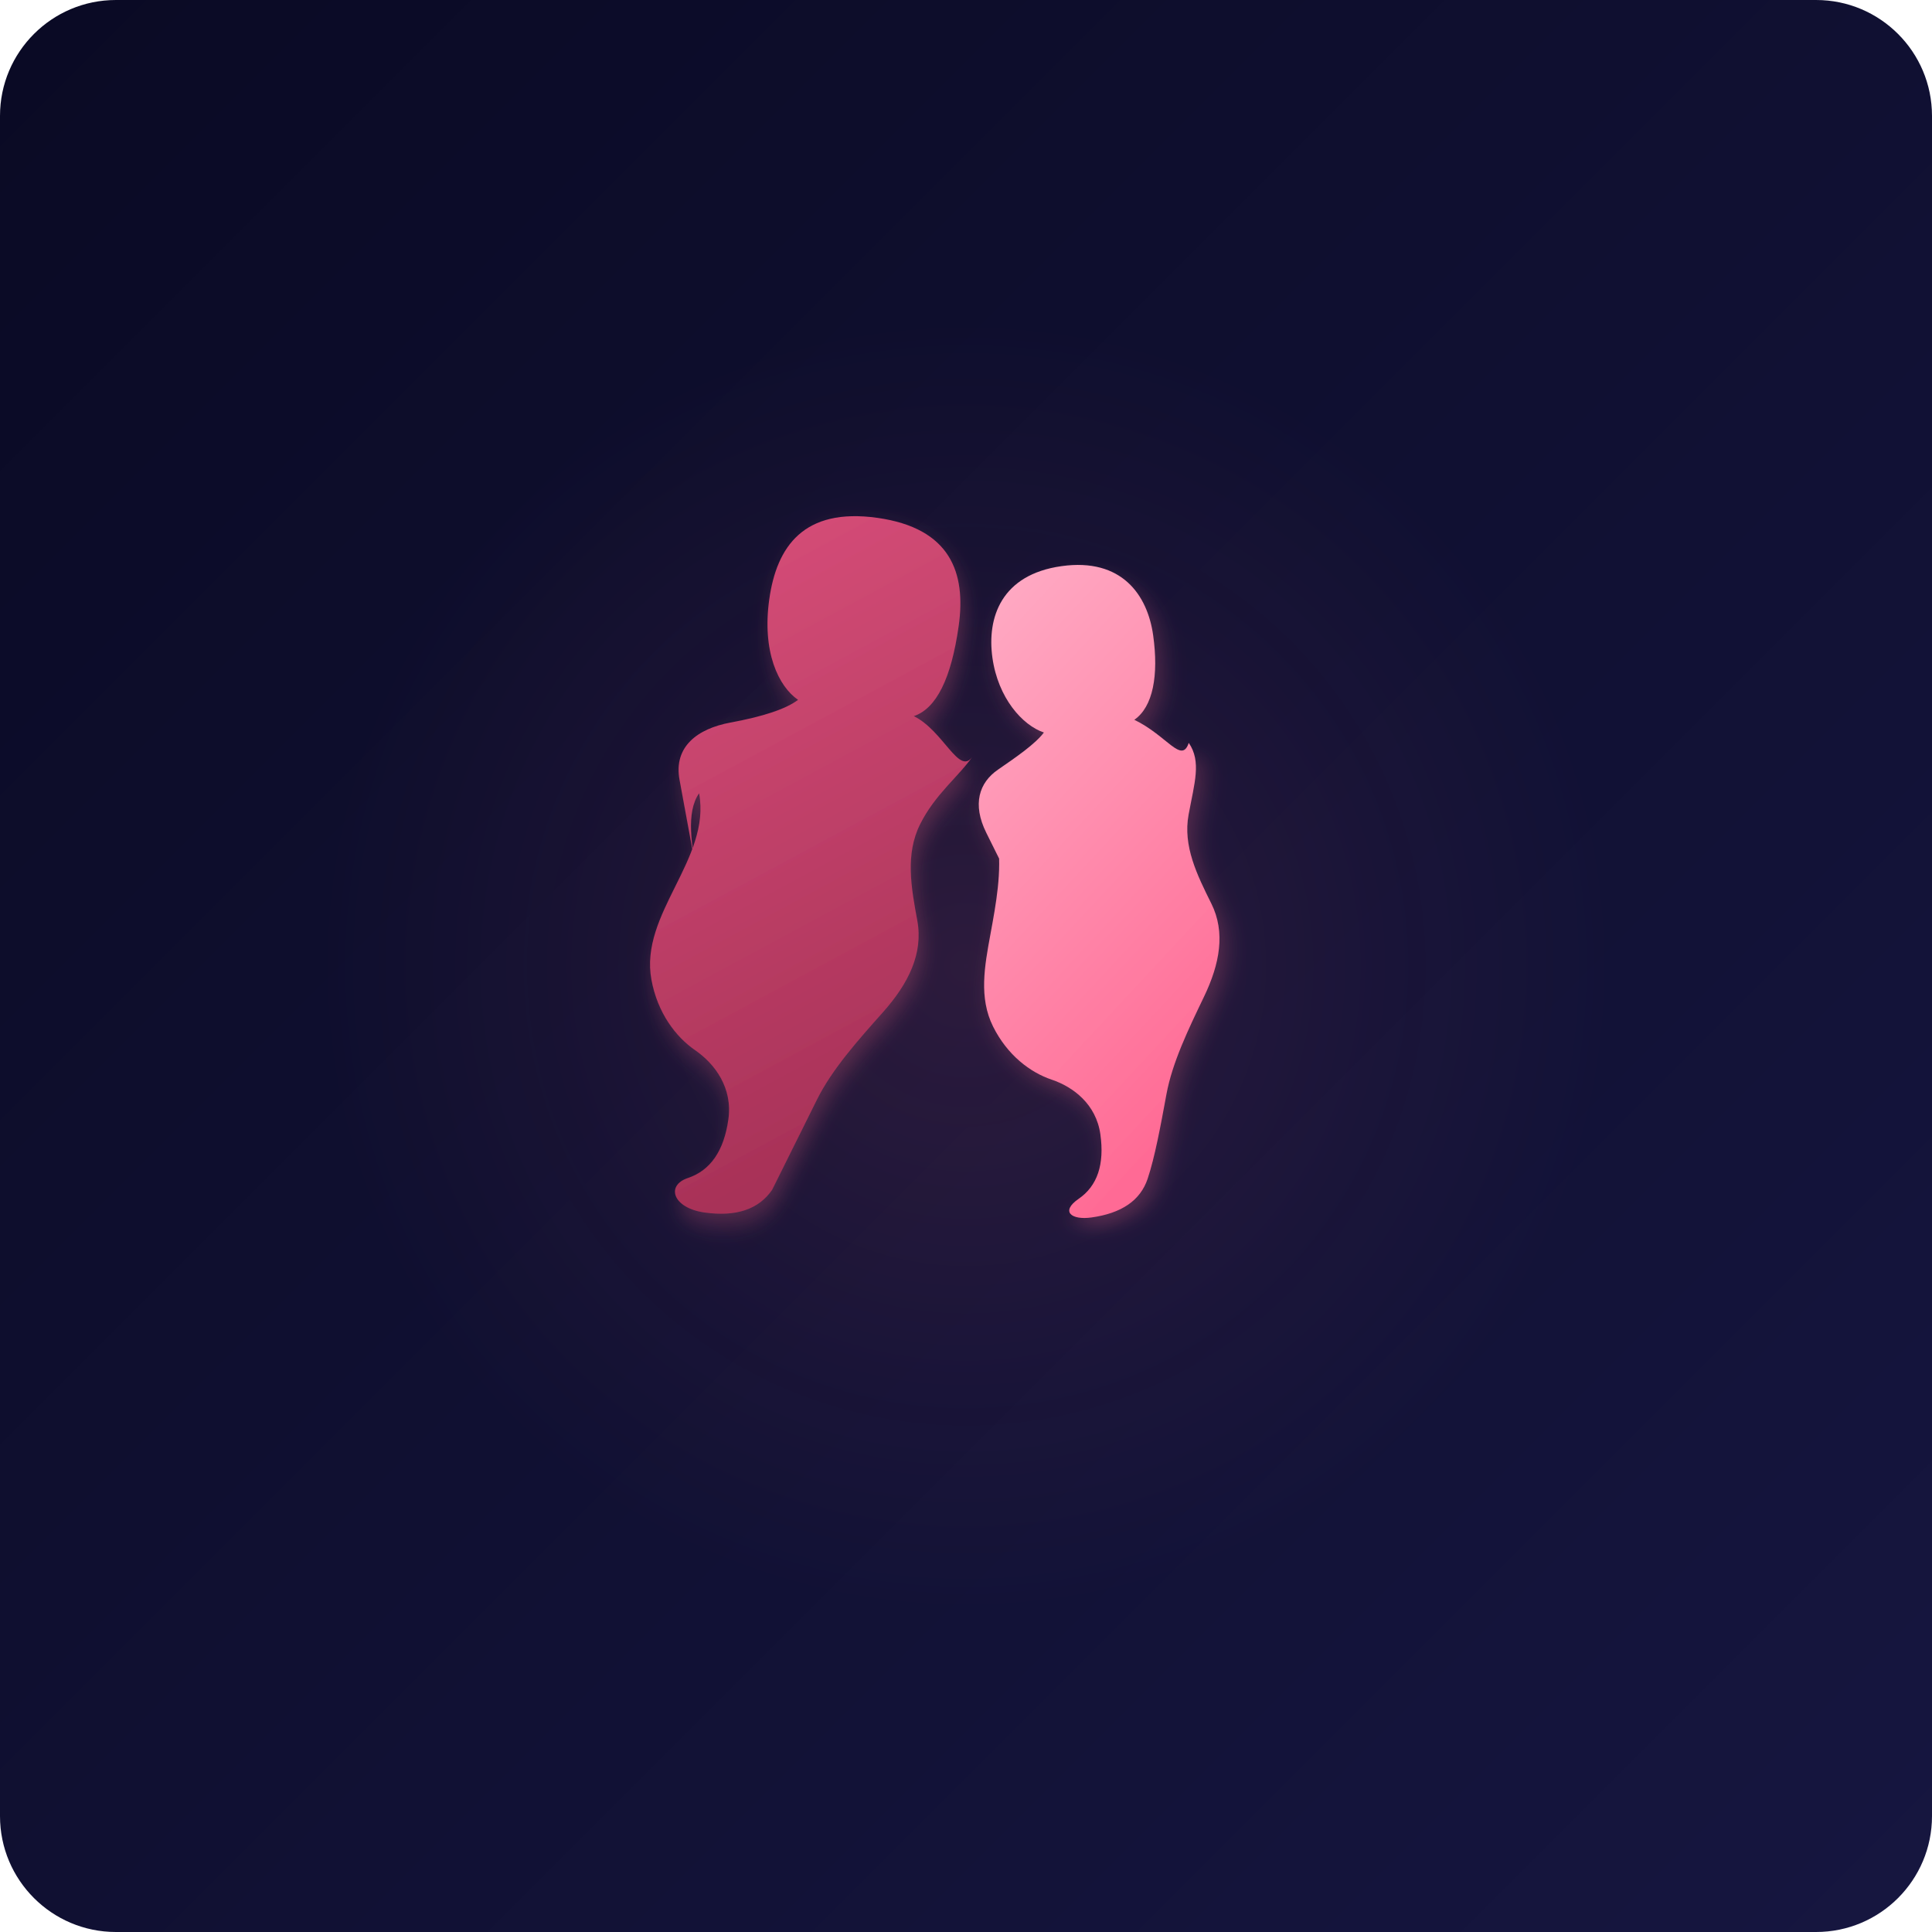
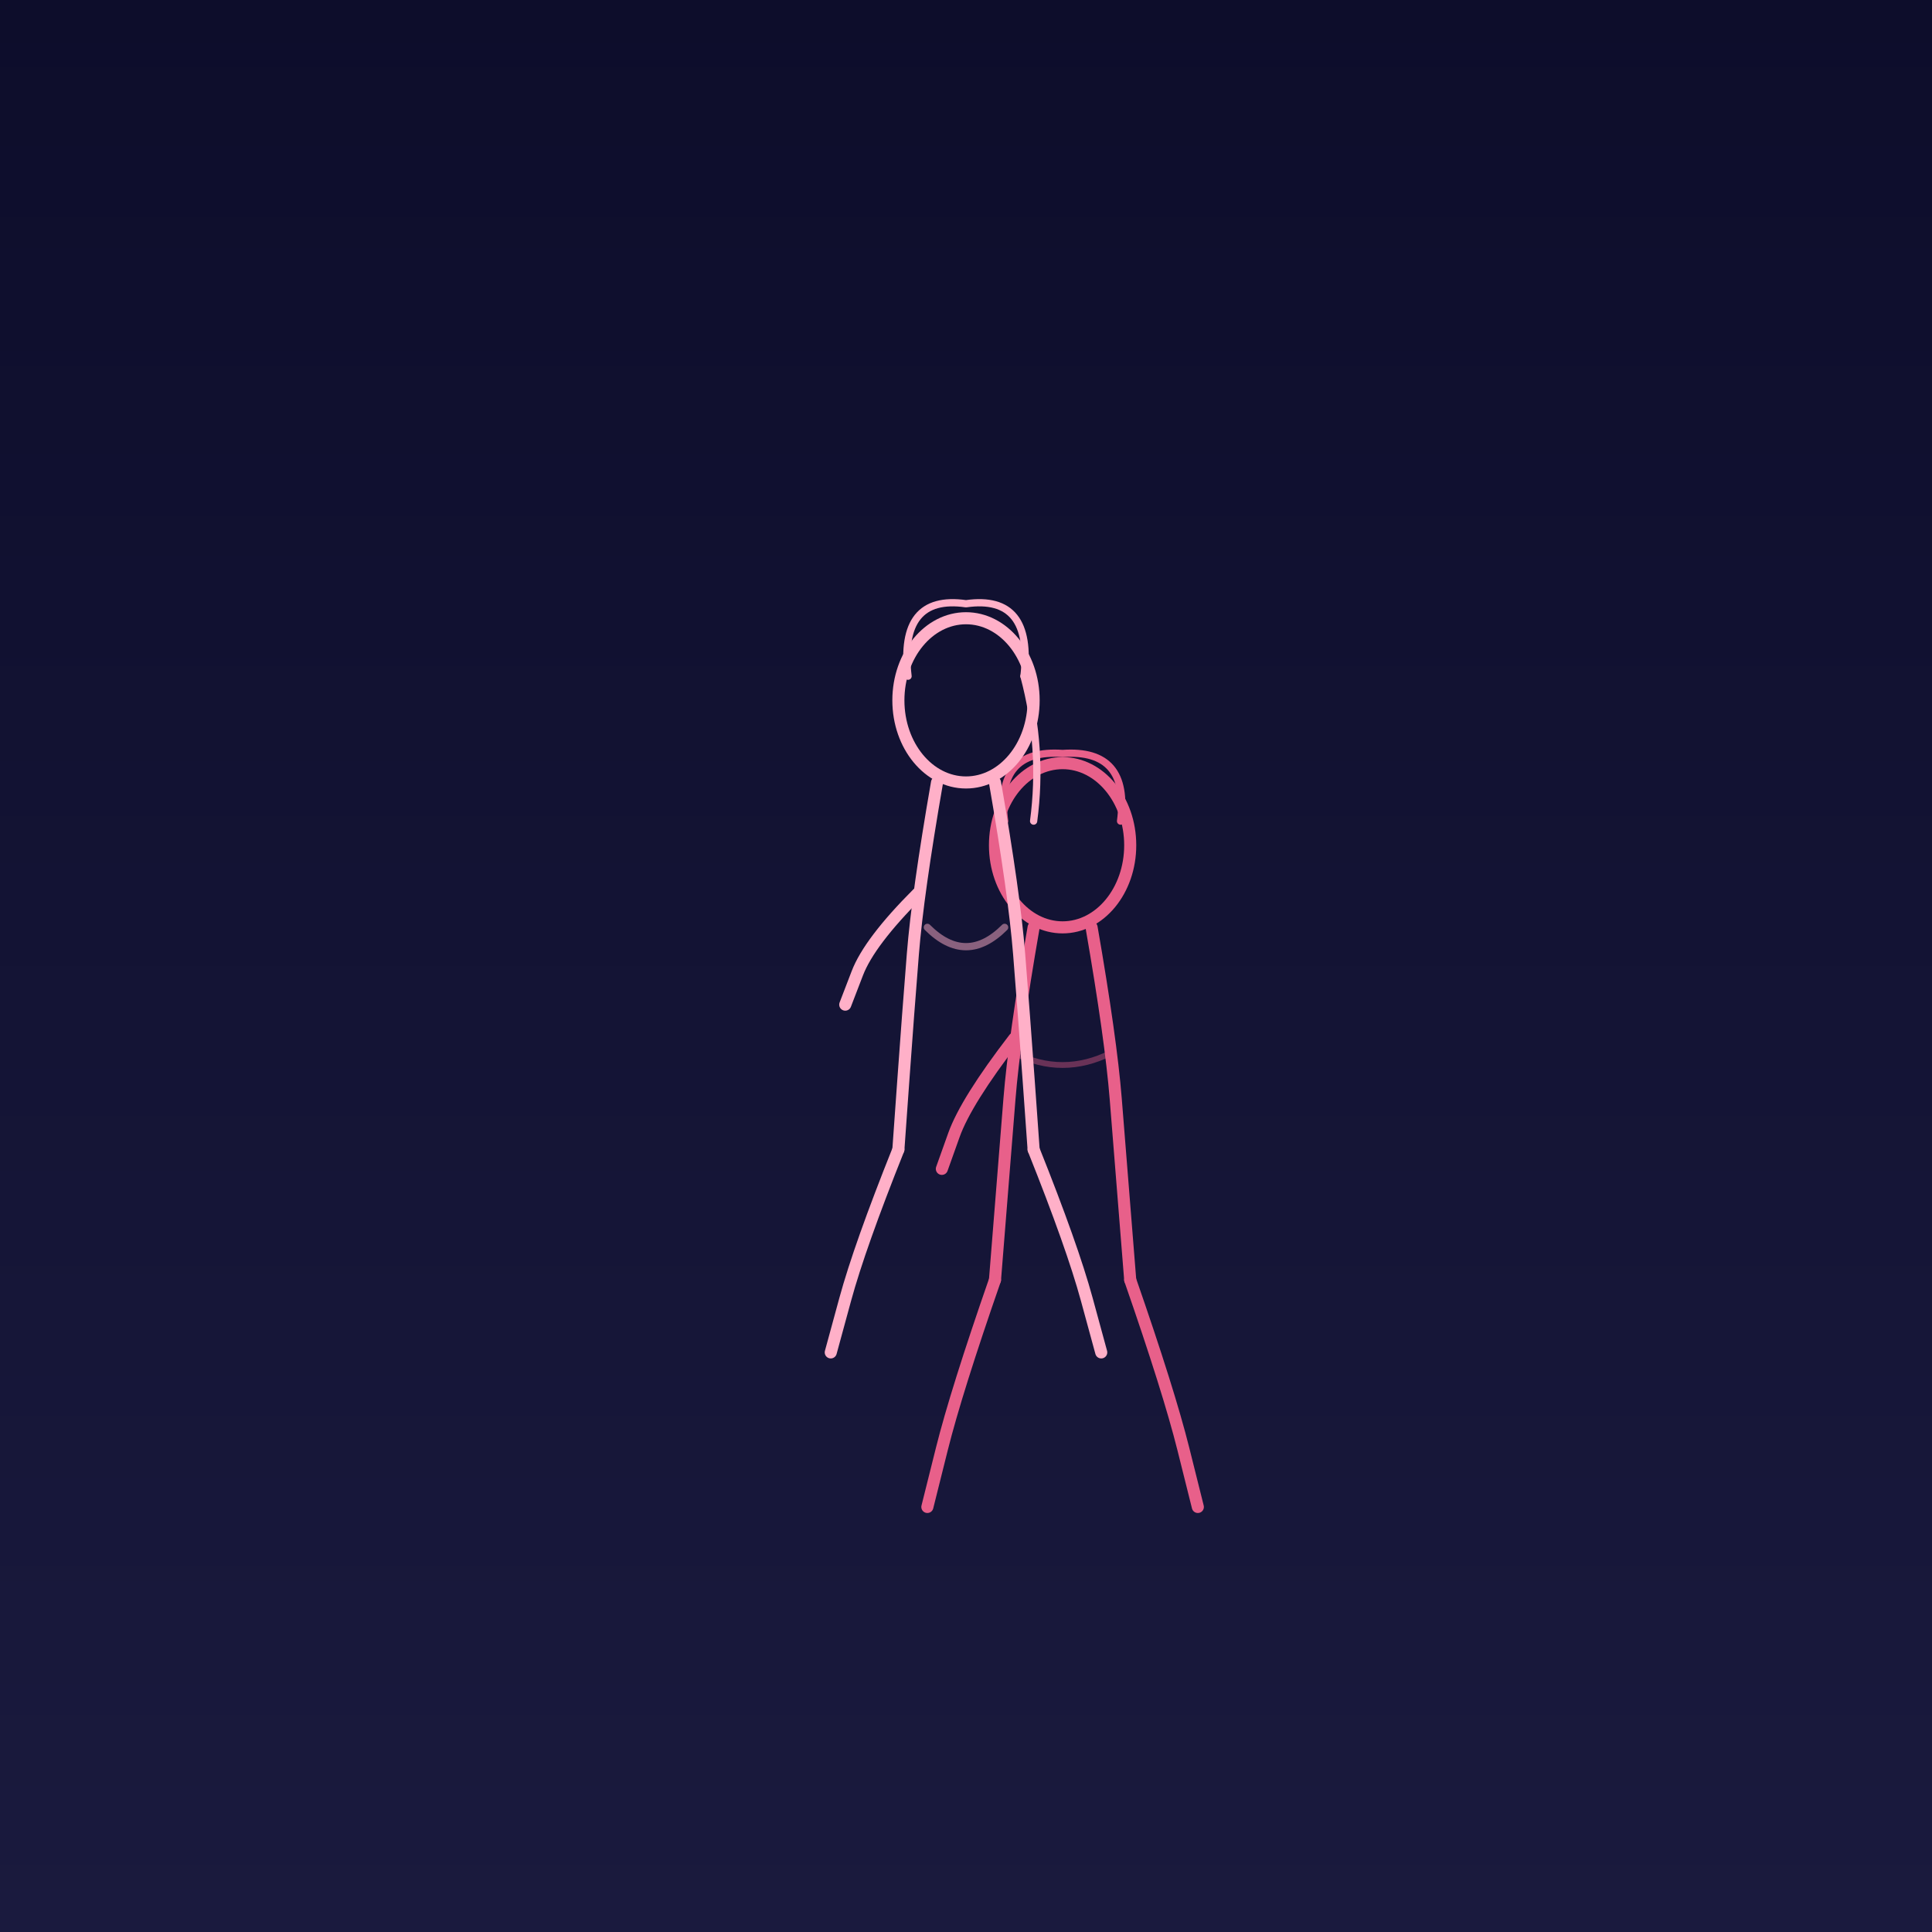
<svg xmlns="http://www.w3.org/2000/svg" viewBox="0 0 400 400" width="400" height="400">
  <defs>
-     <linearGradient id="bg" x1="0" y1="0" x2="1" y2="1">
-       <stop offset="0%" stop-color="#0a0a24" />
-       <stop offset="100%" stop-color="#161640" />
+     <linearGradient id="bg" x1="0" y1="0" x2="0" y2="1">
+       <stop offset="0%" stop-color="#0d0d2b" />
+       <stop offset="100%" stop-color="#1a1a3e" />
    </linearGradient>
-     <linearGradient id="p1" x1="0" y1="0" x2="0.3" y2="1">
-       <stop offset="0%" stop-color="#FFB0C8" />
-       <stop offset="100%" stop-color="#FF6B95" />
-     </linearGradient>
-     <linearGradient id="p2" x1="0" y1="0" x2="0.3" y2="1">
-       <stop offset="0%" stop-color="#D94F7A" />
-       <stop offset="100%" stop-color="#A83258" />
-     </linearGradient>
-     <radialGradient id="glow" cx="50%" cy="50%" r="45%">
-       <stop offset="0%" stop-color="#FF6B8A" stop-opacity="0.12" />
-       <stop offset="70%" stop-color="#FF6B8A" stop-opacity="0.03" />
-       <stop offset="100%" stop-color="#FF6B8A" stop-opacity="0" />
-     </radialGradient>
-     <filter id="sf" x="-10%" y="-10%" width="120%" height="120%">
-       <feGaussianBlur in="SourceAlpha" stdDeviation="2" result="blur" />
-       <feOffset dx="1" dy="2" result="offsetBlur" />
-       <feFlood flood-color="#FF6B8A" flood-opacity="0.25" result="color" />
-       <feComposite in="color" in2="offsetBlur" operator="in" result="shadow" />
-       <feMerge>
-         <feMergeNode in="shadow" />
-         <feMergeNode in="SourceGraphic" />
-       </feMerge>
-     </filter>
  </defs>
-   <rect width="400" height="400" fill="url(#bg)" rx="24" />
-   <circle cx="200" cy="200" r="150" fill="url(#glow)" />
-   <path d="M0,-76 C-14,-76 -18,-68 -18,-58 C-18,-48 -14,-42 -10,-40 C-12,-38 -16,-36 -22,-34 C-28,-32 -32,-28 -30,-22 C-28,-16 -26,-10 -24,-4 C-22,2 -20,6 -18,8 C-20,6 -22,2 -24,-4 C-26,-10 -28,-16 -26,-20 C-24,-14 -26,-8 -28,-2 C-30,4 -32,10 -30,16 C-28,22 -24,26 -20,28 C-16,30 -12,34 -12,40 C-12,46 -14,50 -18,52 C-22,54 -20,58 -14,58 C-8,58 -4,56 -2,52 C0,46 2,40 4,34 C6,28 10,22 14,16 C18,10 20,4 18,-2 C16,-8 14,-14 16,-20 C18,-26 22,-30 24,-34 C22,-30 18,-38 12,-40 C16,-42 18,-48 18,-58 C18,-68 14,-76 0,-76 Z" fill="url(#p2)" transform="translate(170,190) rotate(8) scale(1.1,1.1)" filter="url(#sf)" />
-   <path d="M0,-70 C-12,-70 -16,-62 -16,-54 C-16,-46 -12,-40 -8,-38 C-10,-36 -14,-34 -18,-32 C-22,-30 -24,-26 -22,-20 C-20,-14 -18,-8 -16,-2 C-14,4 -12,8 -10,10 C-12,8 -14,4 -16,-2 C-18,-8 -20,-14 -20,-18 C-20,-12 -22,-6 -24,0 C-26,6 -28,12 -26,18 C-24,24 -20,28 -16,30 C-12,32 -8,36 -8,42 C-8,48 -10,52 -14,54 C-18,56 -16,58 -12,58 C-6,58 -2,56 0,52 C2,48 4,42 6,36 C8,30 12,24 16,18 C20,12 22,6 20,0 C18,-6 16,-12 18,-18 C20,-24 22,-28 20,-32 C18,-28 16,-34 10,-38 C14,-40 16,-46 16,-54 C16,-62 12,-70 0,-70 Z" fill="url(#p1)" transform="translate(230,190) rotate(-8) scale(1.05,1.05)" filter="url(#sf)" />
+   <rect width="400" height="400" fill="url(#bg)" />
+   <ellipse cx="220" cy="175" rx="14" ry="17" fill="none" stroke="#E8608A" stroke-width="2.5" stroke-linecap="round" />
+   <path d="M208,170 Q206,155 220,156 Q234,155 232,170" fill="none" stroke="#E8608A" stroke-width="1.5" stroke-linecap="round" stroke-linejoin="round" opacity="1" />
+   <path d="M214,192 Q210,215 209.0,227.5 Q208,240 207.0,252.5 L206,265" fill="none" stroke="#E8608A" stroke-width="2.5" stroke-linecap="round" stroke-linejoin="round" opacity="1" />
+   <path d="M226,192 Q230,215 231.0,227.5 Q232,240 233.0,252.5 L234,265" fill="none" stroke="#E8608A" stroke-width="2.5" stroke-linecap="round" stroke-linejoin="round" opacity="1" />
+   <path d="M210,218 Q220,223 230,218" fill="none" stroke="#E8608A" stroke-width="1.2" stroke-linecap="round" stroke-linejoin="round" opacity="0.4" />
+   <path d="M206,265 Q198,288 195.0,300.0 L192,312" fill="none" stroke="#E8608A" stroke-width="2.5" stroke-linecap="round" stroke-linejoin="round" opacity="1" />
+   <path d="M234,265 Q242,288 245.0,300.0 L248,312" fill="none" stroke="#E8608A" stroke-width="2.5" stroke-linecap="round" stroke-linejoin="round" opacity="1" />
+   <path d="M210,215 Q200,228 197.5,235.0 L195,242" fill="none" stroke="#E8608A" stroke-width="2.5" stroke-linecap="round" stroke-linejoin="round" opacity="1" />
+   <ellipse cx="200" cy="145" rx="14" ry="17" fill="none" stroke="#FFB0C8" stroke-width="2.5" stroke-linecap="round" />
+   <path d="M188,140 Q186,123 200,125 Q214,123 212,140" fill="none" stroke="#FFB0C8" stroke-width="1.5" stroke-linecap="round" stroke-linejoin="round" opacity="1" />
+   <path d="M212,140 Q216,155 214,170" fill="none" stroke="#FFB0C8" stroke-width="1.5" stroke-linecap="round" stroke-linejoin="round" opacity="1" />
+   <path d="M194,162 Q190,185 189.0,197.5 Q188,210 187.0,224.0 L186,238" fill="none" stroke="#FFB0C8" stroke-width="2.5" stroke-linecap="round" stroke-linejoin="round" opacity="1" />
+   <path d="M206,162 Q210,185 211.0,197.5 Q212,210 213.0,224.0 L214,238" fill="none" stroke="#FFB0C8" stroke-width="2.5" stroke-linecap="round" stroke-linejoin="round" opacity="1" />
+   <path d="M192,192 Q200,200 208,192" fill="none" stroke="#FFB0C8" stroke-width="1.5" stroke-linecap="round" stroke-linejoin="round" opacity="0.5" />
+   <path d="M186,238 Q178,258 175.0,269.0 L172,280" fill="none" stroke="#FFB0C8" stroke-width="2.5" stroke-linecap="round" stroke-linejoin="round" opacity="1" />
+   <path d="M214,238 Q222,258 225.0,269.0 L228,280" fill="none" stroke="#FFB0C8" stroke-width="2.5" stroke-linecap="round" stroke-linejoin="round" opacity="1" />
+   <path d="M190,185 Q180,195 177.5,201.5 L175,208" fill="none" stroke="#FFB0C8" stroke-width="2.5" stroke-linecap="round" stroke-linejoin="round" opacity="1" />
</svg>
